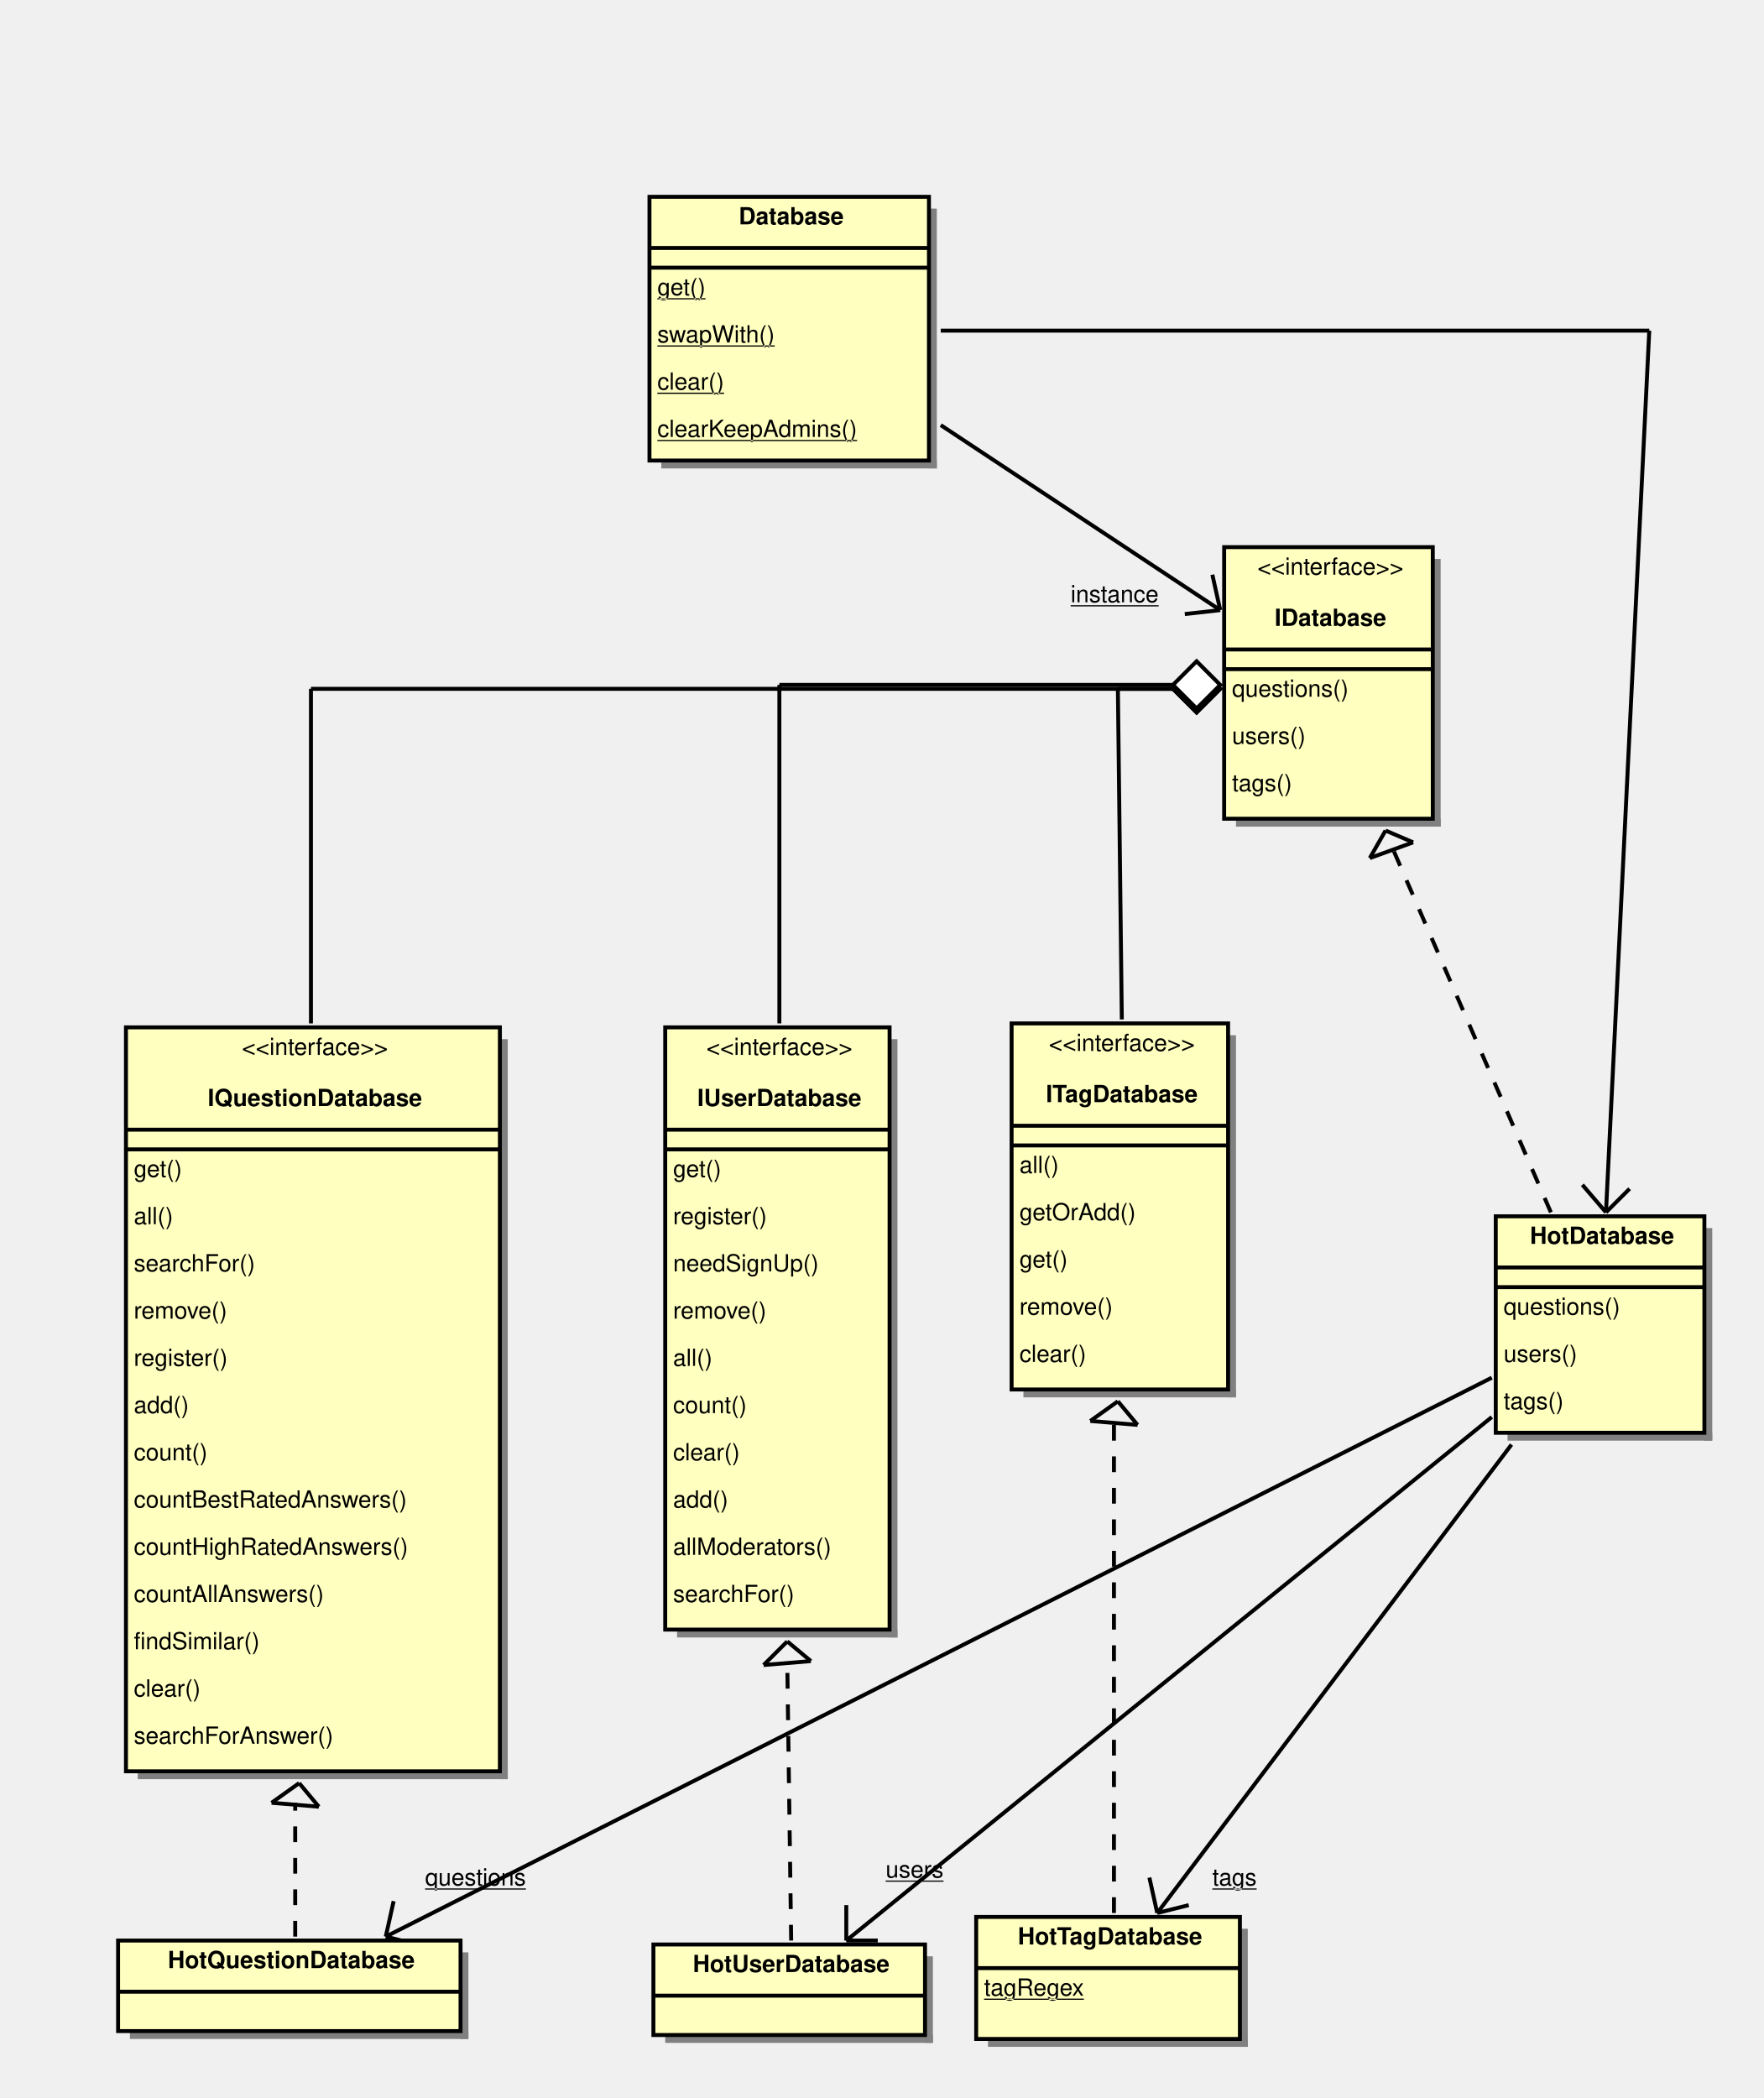
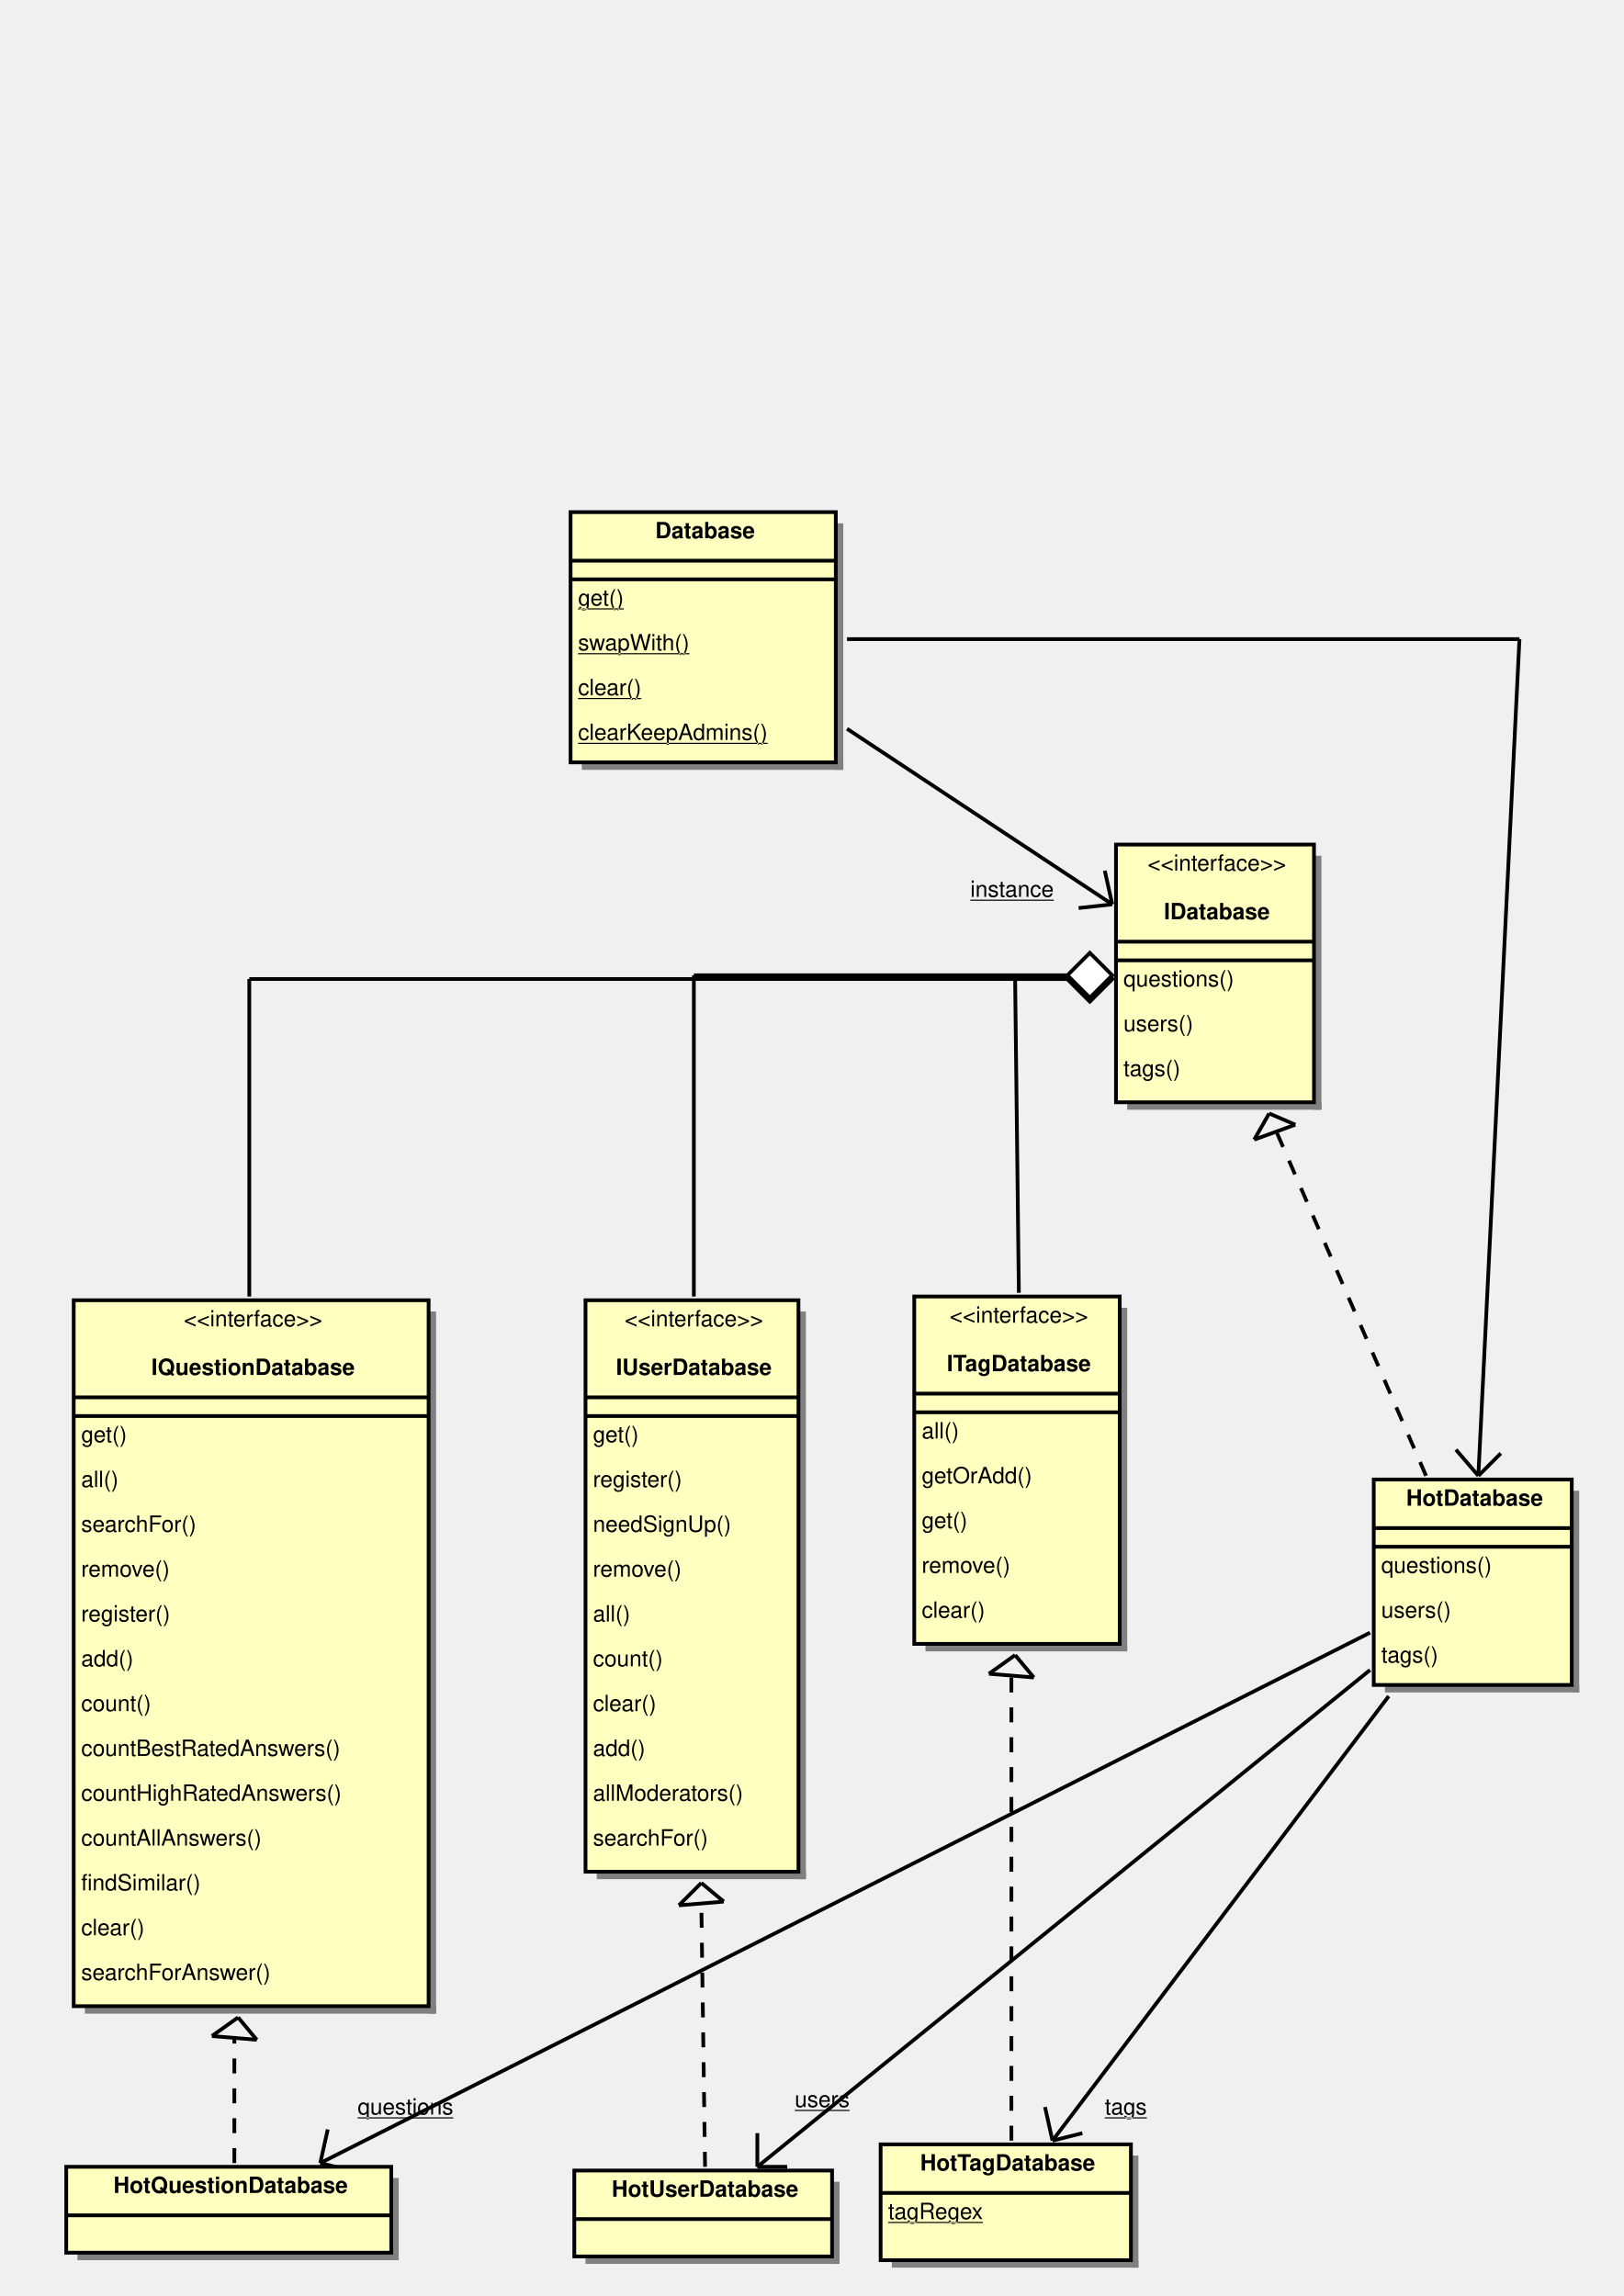
- <svg xmlns="http://www.w3.org/2000/svg" width="448" height="533" version="1.1">
-   <g>
-     <rect fill="#808080" stroke="none" stroke-opacity="1" x="226" y="264" width="2" height="152" />
-     <rect fill="#808080" stroke="none" stroke-opacity="1" x="172" y="414" width="56" height="2" />
-     <rect fill="#ffffc0" stroke="black" stroke-width="1" stroke-opacity="1" x="169" y="261" width="57" height="153" />
-     <text font-family="Helvetica" font-size="6" fill="#000000" xml:space="preserve" text-anchor="middle" x="198" y="268">&lt;&lt;interface&gt;&gt;</text>
-     <text font-family="Helvetica" font-size="6" fill="#000000" xml:space="preserve" font-weight="bold" text-anchor="middle" x="198" y="281">IUserDatabase</text>
-     <line stroke="black" stroke-opacity="1" x1="169" y1="287" x2="226" y2="287" />
-     <line stroke="black" stroke-opacity="1" x1="169" y1="292" x2="226" y2="292" />
-     <text font-family="Helvetica" font-size="6" fill="#000000" xml:space="preserve" x="171" y="299">get()</text>
-     <text font-family="Helvetica" font-size="6" fill="#000000" xml:space="preserve" x="171" y="311">register()</text>
-     <text font-family="Helvetica" font-size="6" fill="#000000" xml:space="preserve" x="171" y="323">needSignUp()</text>
-     <text font-family="Helvetica" font-size="6" fill="#000000" xml:space="preserve" x="171" y="335">remove()</text>
-     <text font-family="Helvetica" font-size="6" fill="#000000" xml:space="preserve" x="171" y="347">all()</text>
-     <text font-family="Helvetica" font-size="6" fill="#000000" xml:space="preserve" x="171" y="359">count()</text>
-     <text font-family="Helvetica" font-size="6" fill="#000000" xml:space="preserve" x="171" y="371">clear()</text>
-     <text font-family="Helvetica" font-size="6" fill="#000000" xml:space="preserve" x="171" y="383">add()</text>
-     <text font-family="Helvetica" font-size="6" fill="#000000" xml:space="preserve" x="171" y="395">allModerators()</text>
-     <text font-family="Helvetica" font-size="6" fill="#000000" xml:space="preserve" x="171" y="407">searchFor()</text>
-   </g>
-   <g>
-     <rect fill="#808080" stroke="none" stroke-opacity="1" x="127" y="264" width="2" height="188" />
-     <rect fill="#808080" stroke="none" stroke-opacity="1" x="35" y="450" width="94" height="2" />
-     <rect fill="#ffffc0" stroke="black" stroke-width="1" stroke-opacity="1" x="32" y="261" width="95" height="189" />
-     <text font-family="Helvetica" font-size="6" fill="#000000" xml:space="preserve" text-anchor="middle" x="80" y="268">&lt;&lt;interface&gt;&gt;</text>
-     <text font-family="Helvetica" font-size="6" fill="#000000" xml:space="preserve" font-weight="bold" text-anchor="middle" x="80" y="281">IQuestionDatabase</text>
-     <line stroke="black" stroke-opacity="1" x1="32" y1="287" x2="127" y2="287" />
-     <line stroke="black" stroke-opacity="1" x1="32" y1="292" x2="127" y2="292" />
-     <text font-family="Helvetica" font-size="6" fill="#000000" xml:space="preserve" x="34" y="299">get()</text>
-     <text font-family="Helvetica" font-size="6" fill="#000000" xml:space="preserve" x="34" y="311">all()</text>
-     <text font-family="Helvetica" font-size="6" fill="#000000" xml:space="preserve" x="34" y="323">searchFor()</text>
-     <text font-family="Helvetica" font-size="6" fill="#000000" xml:space="preserve" x="34" y="335">remove()</text>
-     <text font-family="Helvetica" font-size="6" fill="#000000" xml:space="preserve" x="34" y="347">register()</text>
-     <text font-family="Helvetica" font-size="6" fill="#000000" xml:space="preserve" x="34" y="359">add()</text>
-     <text font-family="Helvetica" font-size="6" fill="#000000" xml:space="preserve" x="34" y="371">count()</text>
-     <text font-family="Helvetica" font-size="6" fill="#000000" xml:space="preserve" x="34" y="383">countBestRatedAnswers()</text>
-     <text font-family="Helvetica" font-size="6" fill="#000000" xml:space="preserve" x="34" y="395">countHighRatedAnswers()</text>
-     <text font-family="Helvetica" font-size="6" fill="#000000" xml:space="preserve" x="34" y="407">countAllAnswers()</text>
-     <text font-family="Helvetica" font-size="6" fill="#000000" xml:space="preserve" x="34" y="419">findSimilar()</text>
-     <text font-family="Helvetica" font-size="6" fill="#000000" xml:space="preserve" x="34" y="431">clear()</text>
-     <text font-family="Helvetica" font-size="6" fill="#000000" xml:space="preserve" x="34" y="443">searchForAnswer()</text>
-   </g>
-   <g>
-     <rect fill="#808080" stroke="none" stroke-opacity="1" x="236" y="53" width="2" height="66" />
-     <rect fill="#808080" stroke="none" stroke-opacity="1" x="168" y="117" width="70" height="2" />
-     <rect fill="#ffffc0" stroke="black" stroke-width="1" stroke-opacity="1" x="165" y="50" width="71" height="67" />
-     <text font-family="Helvetica" font-size="6" fill="#000000" xml:space="preserve" font-weight="bold" text-anchor="middle" x="201" y="57">Database</text>
-     <line stroke="black" stroke-opacity="1" x1="165" y1="63" x2="236" y2="63" />
-     <line stroke="black" stroke-opacity="1" x1="165" y1="68" x2="236" y2="68" />
-     <text font-family="Helvetica" font-size="6" fill="#000000" xml:space="preserve" text-decoration="underline" x="167" y="75">get()</text>
-     <text font-family="Helvetica" font-size="6" fill="#000000" xml:space="preserve" text-decoration="underline" x="167" y="87">swapWith()</text>
-     <text font-family="Helvetica" font-size="6" fill="#000000" xml:space="preserve" text-decoration="underline" x="167" y="99">clear()</text>
-     <text font-family="Helvetica" font-size="6" fill="#000000" xml:space="preserve" text-decoration="underline" x="167" y="111">clearKeepAdmins()</text>
-   </g>
-   <g>
-     <line stroke="black" stroke-opacity="1" x1="310" y1="155" x2="308" y2="146" />
-     <line stroke="black" stroke-opacity="1" x1="310" y1="155" x2="301" y2="156" />
-     <line stroke="black" stroke-opacity="1" x1="239" y1="108" x2="310" y2="155" />
-   </g>
-   <g>
-     <line stroke-dasharray="4,4" stroke="black" stroke-opacity="1" x1="75" y1="492" x2="75" y2="458" />
-     <line stroke="black" stroke-opacity="1" x1="76" y1="453" x2="69" y2="458" />
-     <line stroke="black" stroke-opacity="1" x1="76" y1="453" x2="81" y2="459" />
-     <line stroke="black" stroke-opacity="1" x1="69" y1="458" x2="81" y2="459" />
-   </g>
-   <g>
-     <line stroke-dasharray="4,4" stroke="black" stroke-opacity="1" x1="201" y1="493" x2="200" y2="422" />
-     <line stroke="black" stroke-opacity="1" x1="200" y1="417" x2="194" y2="423" />
-     <line stroke="black" stroke-opacity="1" x1="200" y1="417" x2="206" y2="422" />
-     <line stroke="black" stroke-opacity="1" x1="194" y1="423" x2="206" y2="422" />
-   </g>
-   <g>
-     <rect fill="#808080" stroke="none" stroke-opacity="1" x="312" y="263" width="2" height="92" />
-     <rect fill="#808080" stroke="none" stroke-opacity="1" x="260" y="353" width="54" height="2" />
-     <rect fill="#ffffc0" stroke="black" stroke-width="1" stroke-opacity="1" x="257" y="260" width="55" height="93" />
-     <text font-family="Helvetica" font-size="6" fill="#000000" xml:space="preserve" text-anchor="middle" x="285" y="267">&lt;&lt;interface&gt;&gt;</text>
-     <text font-family="Helvetica" font-size="6" fill="#000000" xml:space="preserve" font-weight="bold" text-anchor="middle" x="285" y="280">ITagDatabase</text>
-     <line stroke="black" stroke-opacity="1" x1="257" y1="286" x2="312" y2="286" />
-     <line stroke="black" stroke-opacity="1" x1="257" y1="291" x2="312" y2="291" />
-     <text font-family="Helvetica" font-size="6" fill="#000000" xml:space="preserve" x="259" y="298">all()</text>
-     <text font-family="Helvetica" font-size="6" fill="#000000" xml:space="preserve" x="259" y="310">getOrAdd()</text>
-     <text font-family="Helvetica" font-size="6" fill="#000000" xml:space="preserve" x="259" y="322">get()</text>
-     <text font-family="Helvetica" font-size="6" fill="#000000" xml:space="preserve" x="259" y="334">remove()</text>
-     <text font-family="Helvetica" font-size="6" fill="#000000" xml:space="preserve" x="259" y="346">clear()</text>
-   </g>
-   <g>
-     <line stroke-dasharray="4,4" stroke="black" stroke-opacity="1" x1="283" y1="486" x2="283" y2="361" />
-     <line stroke="black" stroke-opacity="1" x1="284" y1="356" x2="277" y2="361" />
-     <line stroke="black" stroke-opacity="1" x1="284" y1="356" x2="289" y2="362" />
-     <line stroke="black" stroke-opacity="1" x1="277" y1="361" x2="289" y2="362" />
-   </g>
-   <g>
-     <text font-family="Helvetica" font-size="6" fill="#000000" xml:space="preserve" text-decoration="underline" x="308" y="479">tags</text>
-   </g>
-   <g>
-     <text font-family="Helvetica" font-size="6" fill="#000000" xml:space="preserve" text-decoration="underline" x="272" y="153">instance</text>
-   </g>
-   <g>
-     <text font-family="Helvetica" font-size="6" fill="#000000" xml:space="preserve" text-decoration="underline" x="108" y="479">questions</text>
-   </g>
-   <g>
-     <text font-family="Helvetica" font-size="6" fill="#000000" xml:space="preserve" text-decoration="underline" x="225" y="477">users</text>
-   </g>
-   <g>
-     <rect fill="#808080" stroke="none" stroke-opacity="1" x="364" y="142" width="2" height="68" />
-     <rect fill="#808080" stroke="none" stroke-opacity="1" x="314" y="208" width="52" height="2" />
-     <rect fill="#ffffc0" stroke="black" stroke-width="1" stroke-opacity="1" x="311" y="139" width="53" height="69" />
-     <text font-family="Helvetica" font-size="6" fill="#000000" xml:space="preserve" text-anchor="middle" x="338" y="146">&lt;&lt;interface&gt;&gt;</text>
-     <text font-family="Helvetica" font-size="6" fill="#000000" xml:space="preserve" font-weight="bold" text-anchor="middle" x="338" y="159">IDatabase</text>
-     <line stroke="black" stroke-opacity="1" x1="311" y1="165" x2="364" y2="165" />
-     <line stroke="black" stroke-opacity="1" x1="311" y1="170" x2="364" y2="170" />
-     <text font-family="Helvetica" font-size="6" fill="#000000" xml:space="preserve" x="313" y="177">questions()</text>
-     <text font-family="Helvetica" font-size="6" fill="#000000" xml:space="preserve" x="313" y="189">users()</text>
-     <text font-family="Helvetica" font-size="6" fill="#000000" xml:space="preserve" x="313" y="201">tags()</text>
-   </g>
-   <g>
-     <line stroke="black" stroke-opacity="1" x1="310" y1="175" x2="284" y2="175" />
-     <polygon fill="#ffffff" stroke="black" stroke-opacity="1" points="310,175 304,181 298,175 304,169" />
-   </g>
-   <g>
-     <line stroke="black" stroke-opacity="1" x1="310" y1="175" x2="79" y2="175" />
-     <polygon fill="#ffffff" stroke="black" stroke-opacity="1" points="310,175 304,181 298,175 304,169" />
-   </g>
-   <g>
-     <line stroke="black" stroke-opacity="1" x1="310" y1="174" x2="198" y2="174" />
-     <polygon fill="#ffffff" stroke="black" stroke-opacity="1" points="310,174 304,180 298,174 304,168" />
-   </g>
-   <g>
-     <line stroke-dasharray="4,4" stroke="black" stroke-opacity="1" x1="394" y1="308" x2="354" y2="216" />
-     <line stroke="black" stroke-opacity="1" x1="352" y1="211" x2="348" y2="218" />
-     <line stroke="black" stroke-opacity="1" x1="352" y1="211" x2="359" y2="214" />
-     <line stroke="black" stroke-opacity="1" x1="348" y1="218" x2="359" y2="214" />
-   </g>
-   <g>
-     <line stroke="black" stroke-opacity="1" x1="198" y1="174" x2="198" y2="260" />
-   </g>
-   <g>
-     <line stroke="black" stroke-opacity="1" x1="284" y1="175" x2="285" y2="259" />
-   </g>
-   <g>
-     <line stroke="black" stroke-opacity="1" x1="79" y1="175" x2="79" y2="260" />
-   </g>
-   <g>
-     <rect fill="#808080" stroke="none" stroke-opacity="1" x="433" y="312" width="2" height="54" />
-     <rect fill="#808080" stroke="none" stroke-opacity="1" x="383" y="364" width="52" height="2" />
-     <rect fill="#ffffc0" stroke="black" stroke-width="1" stroke-opacity="1" x="380" y="309" width="53" height="55" />
-     <text font-family="Helvetica" font-size="6" fill="#000000" xml:space="preserve" font-weight="bold" text-anchor="middle" x="407" y="316">HotDatabase</text>
-     <line stroke="black" stroke-opacity="1" x1="380" y1="322" x2="433" y2="322" />
-     <line stroke="black" stroke-opacity="1" x1="380" y1="327" x2="433" y2="327" />
-     <text font-family="Helvetica" font-size="6" fill="#000000" xml:space="preserve" x="382" y="334">questions()</text>
-     <text font-family="Helvetica" font-size="6" fill="#000000" xml:space="preserve" x="382" y="346">users()</text>
-     <text font-family="Helvetica" font-size="6" fill="#000000" xml:space="preserve" x="382" y="358">tags()</text>
-   </g>
-   <g>
-     <line stroke="black" stroke-opacity="1" x1="98" y1="492" x2="106" y2="494" />
-     <line stroke="black" stroke-opacity="1" x1="98" y1="492" x2="100" y2="483" />
-     <line stroke="black" stroke-opacity="1" x1="379" y1="350" x2="98" y2="492" />
-   </g>
-   <g>
-     <line stroke="black" stroke-opacity="1" x1="239" y1="84" x2="419" y2="84" />
-   </g>
-   <g>
-     <line stroke="black" stroke-opacity="1" x1="215" y1="493" x2="223" y2="493" />
-     <line stroke="black" stroke-opacity="1" x1="215" y1="493" x2="215" y2="484" />
-     <line stroke="black" stroke-opacity="1" x1="379" y1="360" x2="215" y2="493" />
-   </g>
-   <g>
-     <line stroke="black" stroke-opacity="1" x1="294" y1="486" x2="302" y2="484" />
-     <line stroke="black" stroke-opacity="1" x1="294" y1="486" x2="292" y2="477" />
-     <line stroke="black" stroke-opacity="1" x1="384" y1="367" x2="294" y2="486" />
-   </g>
-   <g>
-     <line stroke="black" stroke-opacity="1" x1="408" y1="308" x2="414" y2="302" />
-     <line stroke="black" stroke-opacity="1" x1="408" y1="308" x2="402" y2="301" />
-     <line stroke="black" stroke-opacity="1" x1="419" y1="84" x2="408" y2="308" />
-   </g>
-   <g>
-     <rect fill="#808080" stroke="none" stroke-opacity="1" x="315" y="490" width="2" height="30" />
-     <rect fill="#808080" stroke="none" stroke-opacity="1" x="251" y="518" width="66" height="2" />
-     <rect fill="#ffffc0" stroke="black" stroke-width="1" stroke-opacity="1" x="248" y="487" width="67" height="31" />
-     <text font-family="Helvetica" font-size="6" fill="#000000" xml:space="preserve" font-weight="bold" text-anchor="middle" x="282" y="494">HotTagDatabase</text>
-     <line stroke="black" stroke-opacity="1" x1="248" y1="500" x2="315" y2="500" />
-     <text font-family="Helvetica" font-size="6" fill="#000000" xml:space="preserve" text-decoration="underline" x="250" y="507">tagRegex</text>
-   </g>
-   <g>
-     <rect fill="#808080" stroke="none" stroke-opacity="1" x="117" y="496" width="2" height="22" />
-     <rect fill="#808080" stroke="none" stroke-opacity="1" x="33" y="516" width="86" height="2" />
-     <rect fill="#ffffc0" stroke="black" stroke-width="1" stroke-opacity="1" x="30" y="493" width="87" height="23" />
-     <text font-family="Helvetica" font-size="6" fill="#000000" xml:space="preserve" font-weight="bold" text-anchor="middle" x="74" y="500">HotQuestionDatabase</text>
-     <line stroke="black" stroke-opacity="1" x1="30" y1="506" x2="117" y2="506" />
-   </g>
-   <g>
-     <rect fill="#808080" stroke="none" stroke-opacity="1" x="235" y="497" width="2" height="22" />
-     <rect fill="#808080" stroke="none" stroke-opacity="1" x="169" y="517" width="68" height="2" />
-     <rect fill="#ffffc0" stroke="black" stroke-width="1" stroke-opacity="1" x="166" y="494" width="69" height="23" />
-     <text font-family="Helvetica" font-size="6" fill="#000000" xml:space="preserve" font-weight="bold" text-anchor="middle" x="201" y="501">HotUserDatabase</text>
-     <line stroke="black" stroke-opacity="1" x1="166" y1="507" x2="235" y2="507" />
+ <svg xmlns="http://www.w3.org/2000/svg" width="744.094" height="1052.362" version="1.1" id="svg2">
+   <defs id="defs342">
+     </defs>
+   <g id="g3152" transform="matrix(1.711981,0,0,1.711981,-21.00344,-740.0062)">
+     <g transform="translate(0,519.3622)" id="g4">
+       <rect style="fill:#808080;stroke:none" id="rect6" height="152" width="2" y="264" x="226" />
+       <rect style="fill:#808080;stroke:none" id="rect8" height="2" width="56" y="414" x="172" />
+       <rect style="fill:#ffffc0;stroke:#000000;stroke-width:1;stroke-opacity:1" id="rect10" height="153" width="57" y="261" x="169" />
+       <text style="font-size:6px;text-anchor:middle;fill:#000000;font-family:Helvetica" id="text12" y="268" x="198" xml:space="preserve" font-size="6">&lt;&lt;interface&gt;&gt;</text>
+       <text style="font-size:6px;font-weight:bold;text-anchor:middle;fill:#000000;font-family:Helvetica" id="text14" y="281" x="198" font-weight="bold" xml:space="preserve" font-size="6">IUserDatabase</text>
+       <line style="stroke:#000000;stroke-opacity:1" id="line16" y2="287" x2="226" y1="287" x1="169" />
+       <line style="stroke:#000000;stroke-opacity:1" id="line18" y2="292" x2="226" y1="292" x1="169" />
+       <text style="font-size:6px;fill:#000000;font-family:Helvetica" id="text20" y="299" x="171" xml:space="preserve" font-size="6">get()</text>
+       <text style="font-size:6px;fill:#000000;font-family:Helvetica" id="text22" y="311" x="171" xml:space="preserve" font-size="6">register()</text>
+       <text style="font-size:6px;fill:#000000;font-family:Helvetica" id="text24" y="323" x="171" xml:space="preserve" font-size="6">needSignUp()</text>
+       <text style="font-size:6px;fill:#000000;font-family:Helvetica" id="text26" y="335" x="171" xml:space="preserve" font-size="6">remove()</text>
+       <text style="font-size:6px;fill:#000000;font-family:Helvetica" id="text28" y="347" x="171" xml:space="preserve" font-size="6">all()</text>
+       <text style="font-size:6px;fill:#000000;font-family:Helvetica" id="text30" y="359" x="171" xml:space="preserve" font-size="6">count()</text>
+       <text style="font-size:6px;fill:#000000;font-family:Helvetica" id="text32" y="371" x="171" xml:space="preserve" font-size="6">clear()</text>
+       <text style="font-size:6px;fill:#000000;font-family:Helvetica" id="text34" y="383" x="171" xml:space="preserve" font-size="6">add()</text>
+       <text style="font-size:6px;fill:#000000;font-family:Helvetica" id="text36" y="395" x="171" xml:space="preserve" font-size="6">allModerators()</text>
+       <text style="font-size:6px;fill:#000000;font-family:Helvetica" id="text38" y="407" x="171" xml:space="preserve" font-size="6">searchFor()</text>
+     </g>
+     <g transform="translate(0,519.3622)" id="g40">
+       <rect style="fill:#808080;stroke:none" id="rect42" height="188" width="2" y="264" x="127" />
+       <rect style="fill:#808080;stroke:none" id="rect44" height="2" width="94" y="450" x="35" />
+       <rect style="fill:#ffffc0;stroke:#000000;stroke-width:1;stroke-opacity:1" id="rect46" height="189" width="95" y="261" x="32" />
+       <text style="font-size:6px;text-anchor:middle;fill:#000000;font-family:Helvetica" id="text48" y="268" x="80" xml:space="preserve" font-size="6">&lt;&lt;interface&gt;&gt;</text>
+       <text style="font-size:6px;font-weight:bold;text-anchor:middle;fill:#000000;font-family:Helvetica" id="text50" y="281" x="80" font-weight="bold" xml:space="preserve" font-size="6">IQuestionDatabase</text>
+       <line style="stroke:#000000;stroke-opacity:1" id="line52" y2="287" x2="127" y1="287" x1="32" />
+       <line style="stroke:#000000;stroke-opacity:1" id="line54" y2="292" x2="127" y1="292" x1="32" />
+       <text style="font-size:6px;fill:#000000;font-family:Helvetica" id="text56" y="299" x="34" xml:space="preserve" font-size="6">get()</text>
+       <text style="font-size:6px;fill:#000000;font-family:Helvetica" id="text58" y="311" x="34" xml:space="preserve" font-size="6">all()</text>
+       <text style="font-size:6px;fill:#000000;font-family:Helvetica" id="text60" y="323" x="34" xml:space="preserve" font-size="6">searchFor()</text>
+       <text style="font-size:6px;fill:#000000;font-family:Helvetica" id="text62" y="335" x="34" xml:space="preserve" font-size="6">remove()</text>
+       <text style="font-size:6px;fill:#000000;font-family:Helvetica" id="text64" y="347" x="34" xml:space="preserve" font-size="6">register()</text>
+       <text style="font-size:6px;fill:#000000;font-family:Helvetica" id="text66" y="359" x="34" xml:space="preserve" font-size="6">add()</text>
+       <text style="font-size:6px;fill:#000000;font-family:Helvetica" id="text68" y="371" x="34" xml:space="preserve" font-size="6">count()</text>
+       <text style="font-size:6px;fill:#000000;font-family:Helvetica" id="text70" y="383" x="34" xml:space="preserve" font-size="6">countBestRatedAnswers()</text>
+       <text style="font-size:6px;fill:#000000;font-family:Helvetica" id="text72" y="395" x="34" xml:space="preserve" font-size="6">countHighRatedAnswers()</text>
+       <text style="font-size:6px;fill:#000000;font-family:Helvetica" id="text74" y="407" x="34" xml:space="preserve" font-size="6">countAllAnswers()</text>
+       <text style="font-size:6px;fill:#000000;font-family:Helvetica" id="text76" y="419" x="34" xml:space="preserve" font-size="6">findSimilar()</text>
+       <text style="font-size:6px;fill:#000000;font-family:Helvetica" id="text78" y="431" x="34" xml:space="preserve" font-size="6">clear()</text>
+       <text style="font-size:6px;fill:#000000;font-family:Helvetica" id="text80" y="443" x="34" xml:space="preserve" font-size="6">searchForAnswer()</text>
+     </g>
+     <g transform="translate(0,519.3622)" id="g82">
+       <rect style="fill:#808080;stroke:none" id="rect84" height="66" width="2" y="53" x="236" />
+       <rect style="fill:#808080;stroke:none" id="rect86" height="2" width="70" y="117" x="168" />
+       <rect style="fill:#ffffc0;stroke:#000000;stroke-width:1;stroke-opacity:1" id="rect88" height="67" width="71" y="50" x="165" />
+       <text style="font-size:6px;font-weight:bold;text-anchor:middle;fill:#000000;font-family:Helvetica" id="text90" y="57" x="201" font-weight="bold" xml:space="preserve" font-size="6">Database</text>
+       <line style="stroke:#000000;stroke-opacity:1" id="line92" y2="63" x2="236" y1="63" x1="165" />
+       <line style="stroke:#000000;stroke-opacity:1" id="line94" y2="68" x2="236" y1="68" x1="165" />
+       <text style="font-size:6px;text-decoration: underline;fill:#000000;font-family:Helvetica" id="text96" y="75" x="167" text-decoration="underline" xml:space="preserve" font-size="6">get()</text>
+       <text style="font-size:6px;text-decoration: underline;fill:#000000;font-family:Helvetica" id="text98" y="87" x="167" text-decoration="underline" xml:space="preserve" font-size="6">swapWith()</text>
+       <text style="font-size:6px;text-decoration: underline;fill:#000000;font-family:Helvetica" id="text100" y="99" x="167" text-decoration="underline" xml:space="preserve" font-size="6">clear()</text>
+       <text style="font-size:6px;text-decoration: underline;fill:#000000;font-family:Helvetica" id="text102" y="111" x="167" text-decoration="underline" xml:space="preserve" font-size="6">clearKeepAdmins()</text>
+     </g>
+     <g transform="translate(0,519.3622)" id="g104">
+       <line style="stroke:#000000;stroke-opacity:1" id="line106" y2="146" x2="308" y1="155" x1="310" />
+       <line style="stroke:#000000;stroke-opacity:1" id="line108" y2="156" x2="301" y1="155" x1="310" />
+       <line style="stroke:#000000;stroke-opacity:1" id="line110" y2="155" x2="310" y1="108" x1="239" />
+     </g>
+     <g transform="translate(0,519.3622)" id="g112">
+       <line style="stroke:#000000;stroke-opacity:1;stroke-dasharray:4, 4" id="line114" y2="458" x2="75" y1="492" x1="75" />
+       <line style="stroke:#000000;stroke-opacity:1" id="line116" y2="458" x2="69" y1="453" x1="76" />
+       <line style="stroke:#000000;stroke-opacity:1" id="line118" y2="459" x2="81" y1="453" x1="76" />
+       <line style="stroke:#000000;stroke-opacity:1" id="line120" y2="459" x2="81" y1="458" x1="69" />
+     </g>
+     <g transform="translate(0,519.3622)" id="g122">
+       <line style="stroke:#000000;stroke-opacity:1;stroke-dasharray:4, 4" id="line124" y2="422" x2="200" y1="493" x1="201" />
+       <line style="stroke:#000000;stroke-opacity:1" id="line126" y2="423" x2="194" y1="417" x1="200" />
+       <line style="stroke:#000000;stroke-opacity:1" id="line128" y2="422" x2="206" y1="417" x1="200" />
+       <line style="stroke:#000000;stroke-opacity:1" id="line130" y2="422" x2="206" y1="423" x1="194" />
+     </g>
+     <g transform="translate(0,519.3622)" id="g132">
+       <rect style="fill:#808080;stroke:none" id="rect134" height="92" width="2" y="263" x="312" />
+       <rect style="fill:#808080;stroke:none" id="rect136" height="2" width="54" y="353" x="260" />
+       <rect style="fill:#ffffc0;stroke:#000000;stroke-width:1;stroke-opacity:1" id="rect138" height="93" width="55" y="260" x="257" />
+       <text style="font-size:6px;text-anchor:middle;fill:#000000;font-family:Helvetica" id="text140" y="267" x="285" xml:space="preserve" font-size="6">&lt;&lt;interface&gt;&gt;</text>
+       <text style="font-size:6px;font-weight:bold;text-anchor:middle;fill:#000000;font-family:Helvetica" id="text142" y="280" x="285" font-weight="bold" xml:space="preserve" font-size="6">ITagDatabase</text>
+       <line style="stroke:#000000;stroke-opacity:1" id="line144" y2="286" x2="312" y1="286" x1="257" />
+       <line style="stroke:#000000;stroke-opacity:1" id="line146" y2="291" x2="312" y1="291" x1="257" />
+       <text style="font-size:6px;fill:#000000;font-family:Helvetica" id="text148" y="298" x="259" xml:space="preserve" font-size="6">all()</text>
+       <text style="font-size:6px;fill:#000000;font-family:Helvetica" id="text150" y="310" x="259" xml:space="preserve" font-size="6">getOrAdd()</text>
+       <text style="font-size:6px;fill:#000000;font-family:Helvetica" id="text152" y="322" x="259" xml:space="preserve" font-size="6">get()</text>
+       <text style="font-size:6px;fill:#000000;font-family:Helvetica" id="text154" y="334" x="259" xml:space="preserve" font-size="6">remove()</text>
+       <text style="font-size:6px;fill:#000000;font-family:Helvetica" id="text156" y="346" x="259" xml:space="preserve" font-size="6">clear()</text>
+     </g>
+     <g transform="translate(0,519.3622)" id="g158">
+       <line style="stroke:#000000;stroke-opacity:1;stroke-dasharray:4, 4" id="line160" y2="361" x2="283" y1="486" x1="283" />
+       <line style="stroke:#000000;stroke-opacity:1" id="line162" y2="361" x2="277" y1="356" x1="284" />
+       <line style="stroke:#000000;stroke-opacity:1" id="line164" y2="362" x2="289" y1="356" x1="284" />
+       <line style="stroke:#000000;stroke-opacity:1" id="line166" y2="362" x2="289" y1="361" x1="277" />
+     </g>
+     <g transform="translate(0,519.3622)" id="g168">
+       <text style="font-size:6px;text-decoration: underline;fill:#000000;font-family:Helvetica" id="text170" y="479" x="308" text-decoration="underline" xml:space="preserve" font-size="6">tags</text>
+     </g>
+     <g transform="translate(0,519.3622)" id="g172">
+       <text style="font-size:6px;text-decoration: underline;fill:#000000;font-family:Helvetica" id="text174" y="153" x="272" text-decoration="underline" xml:space="preserve" font-size="6">instance</text>
+     </g>
+     <g transform="translate(0,519.3622)" id="g176">
+       <text style="font-size:6px;text-decoration: underline;fill:#000000;font-family:Helvetica" id="text178" y="479" x="108" text-decoration="underline" xml:space="preserve" font-size="6">questions</text>
+     </g>
+     <g transform="translate(0,519.3622)" id="g180">
+       <text style="font-size:6px;text-decoration: underline;fill:#000000;font-family:Helvetica" id="text182" y="477" x="225" text-decoration="underline" xml:space="preserve" font-size="6">users</text>
+     </g>
+     <g transform="translate(0,519.3622)" id="g184">
+       <rect style="fill:#808080;stroke:none" id="rect186" height="68" width="2" y="142" x="364" />
+       <rect style="fill:#808080;stroke:none" id="rect188" height="2" width="52" y="208" x="314" />
+       <rect style="fill:#ffffc0;stroke:#000000;stroke-width:1;stroke-opacity:1" id="rect190" height="69" width="53" y="139" x="311" />
+       <text style="font-size:6px;text-anchor:middle;fill:#000000;font-family:Helvetica" id="text192" y="146" x="338" xml:space="preserve" font-size="6">&lt;&lt;interface&gt;&gt;</text>
+       <text style="font-size:6px;font-weight:bold;text-anchor:middle;fill:#000000;font-family:Helvetica" id="text194" y="159" x="338" font-weight="bold" xml:space="preserve" font-size="6">IDatabase</text>
+       <line style="stroke:#000000;stroke-opacity:1" id="line196" y2="165" x2="364" y1="165" x1="311" />
+       <line style="stroke:#000000;stroke-opacity:1" id="line198" y2="170" x2="364" y1="170" x1="311" />
+       <text style="font-size:6px;fill:#000000;font-family:Helvetica" id="text200" y="177" x="313" xml:space="preserve" font-size="6">questions()</text>
+       <text style="font-size:6px;fill:#000000;font-family:Helvetica" id="text202" y="189" x="313" xml:space="preserve" font-size="6">users()</text>
+       <text style="font-size:6px;fill:#000000;font-family:Helvetica" id="text204" y="201" x="313" xml:space="preserve" font-size="6">tags()</text>
+     </g>
+     <g transform="translate(0,519.3622)" id="g206">
+       <line style="stroke:#000000;stroke-opacity:1" id="line208" y2="175" x2="284" y1="175" x1="310" />
+       <polygon style="fill:#ffffff;stroke:#000000;stroke-opacity:1" id="polygon210" points="310,175 304,181 298,175 304,169 " />
+     </g>
+     <g transform="translate(0,519.3622)" id="g212">
+       <line style="stroke:#000000;stroke-opacity:1" id="line214" y2="175" x2="79" y1="175" x1="310" />
+       <polygon style="fill:#ffffff;stroke:#000000;stroke-opacity:1" id="polygon216" points="310,175 304,181 298,175 304,169 " />
+     </g>
+     <g transform="translate(0,519.3622)" id="g218">
+       <line style="stroke:#000000;stroke-opacity:1" id="line220" y2="174" x2="198" y1="174" x1="310" />
+       <polygon style="fill:#ffffff;stroke:#000000;stroke-opacity:1" id="polygon222" points="310,174 304,180 298,174 304,168 " />
+     </g>
+     <g transform="translate(0,519.3622)" id="g224">
+       <line style="stroke:#000000;stroke-opacity:1;stroke-dasharray:4, 4" id="line226" y2="216" x2="354" y1="308" x1="394" />
+       <line style="stroke:#000000;stroke-opacity:1" id="line228" y2="218" x2="348" y1="211" x1="352" />
+       <line style="stroke:#000000;stroke-opacity:1" id="line230" y2="214" x2="359" y1="211" x1="352" />
+       <line style="stroke:#000000;stroke-opacity:1" id="line232" y2="214" x2="359" y1="218" x1="348" />
+     </g>
+     <g transform="translate(0,519.3622)" id="g234">
+       <line style="stroke:#000000;stroke-opacity:1" id="line236" y2="260" x2="198" y1="174" x1="198" />
+     </g>
+     <g transform="translate(0,519.3622)" id="g238">
+       <line style="stroke:#000000;stroke-opacity:1" id="line240" y2="259" x2="285" y1="175" x1="284" />
+     </g>
+     <g transform="translate(0,519.3622)" id="g242">
+       <line style="stroke:#000000;stroke-opacity:1" id="line244" y2="260" x2="79" y1="175" x1="79" />
+     </g>
+     <g transform="translate(0,519.3622)" id="g246">
+       <rect style="fill:#808080;stroke:none" id="rect248" height="54" width="2" y="312" x="433" />
+       <rect style="fill:#808080;stroke:none" id="rect250" height="2" width="52" y="364" x="383" />
+       <rect style="fill:#ffffc0;stroke:#000000;stroke-width:1;stroke-opacity:1" id="rect252" height="55" width="53" y="309" x="380" />
+       <text style="font-size:6px;font-weight:bold;text-anchor:middle;fill:#000000;font-family:Helvetica" id="text254" y="316" x="407" font-weight="bold" xml:space="preserve" font-size="6">HotDatabase</text>
+       <line style="stroke:#000000;stroke-opacity:1" id="line256" y2="322" x2="433" y1="322" x1="380" />
+       <line style="stroke:#000000;stroke-opacity:1" id="line258" y2="327" x2="433" y1="327" x1="380" />
+       <text style="font-size:6px;fill:#000000;font-family:Helvetica" id="text260" y="334" x="382" xml:space="preserve" font-size="6">questions()</text>
+       <text style="font-size:6px;fill:#000000;font-family:Helvetica" id="text262" y="346" x="382" xml:space="preserve" font-size="6">users()</text>
+       <text style="font-size:6px;fill:#000000;font-family:Helvetica" id="text264" y="358" x="382" xml:space="preserve" font-size="6">tags()</text>
+     </g>
+     <g transform="translate(0,519.3622)" id="g266">
+       <line style="stroke:#000000;stroke-opacity:1" id="line268" y2="494" x2="106" y1="492" x1="98" />
+       <line style="stroke:#000000;stroke-opacity:1" id="line270" y2="483" x2="100" y1="492" x1="98" />
+       <line style="stroke:#000000;stroke-opacity:1" id="line272" y2="492" x2="98" y1="350" x1="379" />
+     </g>
+     <g transform="translate(0,519.3622)" id="g274">
+       <line style="stroke:#000000;stroke-opacity:1" id="line276" y2="84" x2="419" y1="84" x1="239" />
+     </g>
+     <g transform="translate(0,519.3622)" id="g278">
+       <line style="stroke:#000000;stroke-opacity:1" id="line280" y2="493" x2="223" y1="493" x1="215" />
+       <line style="stroke:#000000;stroke-opacity:1" id="line282" y2="484" x2="215" y1="493" x1="215" />
+       <line style="stroke:#000000;stroke-opacity:1" id="line284" y2="493" x2="215" y1="360" x1="379" />
+     </g>
+     <g transform="translate(0,519.3622)" id="g286">
+       <line style="stroke:#000000;stroke-opacity:1" id="line288" y2="484" x2="302" y1="486" x1="294" />
+       <line style="stroke:#000000;stroke-opacity:1" id="line290" y2="477" x2="292" y1="486" x1="294" />
+       <line style="stroke:#000000;stroke-opacity:1" id="line292" y2="486" x2="294" y1="367" x1="384" />
+     </g>
+     <g transform="translate(0,519.3622)" id="g294">
+       <line style="stroke:#000000;stroke-opacity:1" id="line296" y2="302" x2="414" y1="308" x1="408" />
+       <line style="stroke:#000000;stroke-opacity:1" id="line298" y2="301" x2="402" y1="308" x1="408" />
+       <line style="stroke:#000000;stroke-opacity:1" id="line300" y2="308" x2="408" y1="84" x1="419" />
+     </g>
+     <g transform="translate(0,519.3622)" id="g302">
+       <rect style="fill:#808080;stroke:none" id="rect304" height="30" width="2" y="490" x="315" />
+       <rect style="fill:#808080;stroke:none" id="rect306" height="2" width="66" y="518" x="251" />
+       <rect style="fill:#ffffc0;stroke:#000000;stroke-width:1;stroke-opacity:1" id="rect308" height="31" width="67" y="487" x="248" />
+       <text style="font-size:6px;font-weight:bold;text-anchor:middle;fill:#000000;font-family:Helvetica" id="text310" y="494" x="282" font-weight="bold" xml:space="preserve" font-size="6">HotTagDatabase</text>
+       <line style="stroke:#000000;stroke-opacity:1" id="line312" y2="500" x2="315" y1="500" x1="248" />
+       <text style="font-size:6px;text-decoration: underline;fill:#000000;font-family:Helvetica" id="text314" y="507" x="250" text-decoration="underline" xml:space="preserve" font-size="6">tagRegex</text>
+     </g>
+     <g transform="translate(0,519.3622)" id="g316">
+       <rect style="fill:#808080;stroke:none" id="rect318" height="22" width="2" y="496" x="117" />
+       <rect style="fill:#808080;stroke:none" id="rect320" height="2" width="86" y="516" x="33" />
+       <rect style="fill:#ffffc0;stroke:#000000;stroke-width:1;stroke-opacity:1" id="rect322" height="23" width="87" y="493" x="30" />
+       <text style="font-size:6px;font-weight:bold;text-anchor:middle;fill:#000000;font-family:Helvetica" id="text324" y="500" x="74" font-weight="bold" xml:space="preserve" font-size="6">HotQuestionDatabase</text>
+       <line style="stroke:#000000;stroke-opacity:1" id="line326" y2="506" x2="117" y1="506" x1="30" />
+     </g>
+     <g transform="translate(0,519.3622)" id="g328">
+       <rect style="fill:#808080;stroke:none" id="rect330" height="22" width="2" y="497" x="235" />
+       <rect style="fill:#808080;stroke:none" id="rect332" height="2" width="68" y="517" x="169" />
+       <rect style="fill:#ffffc0;stroke:#000000;stroke-width:1;stroke-opacity:1" id="rect334" height="23" width="69" y="494" x="166" />
+       <text style="font-size:6px;font-weight:bold;text-anchor:middle;fill:#000000;font-family:Helvetica" id="text336" y="501" x="201" font-weight="bold" xml:space="preserve" font-size="6">HotUserDatabase</text>
+       <line style="stroke:#000000;stroke-opacity:1" id="line338" y2="507" x2="235" y1="507" x1="166" />
+     </g>
  </g>
</svg>
